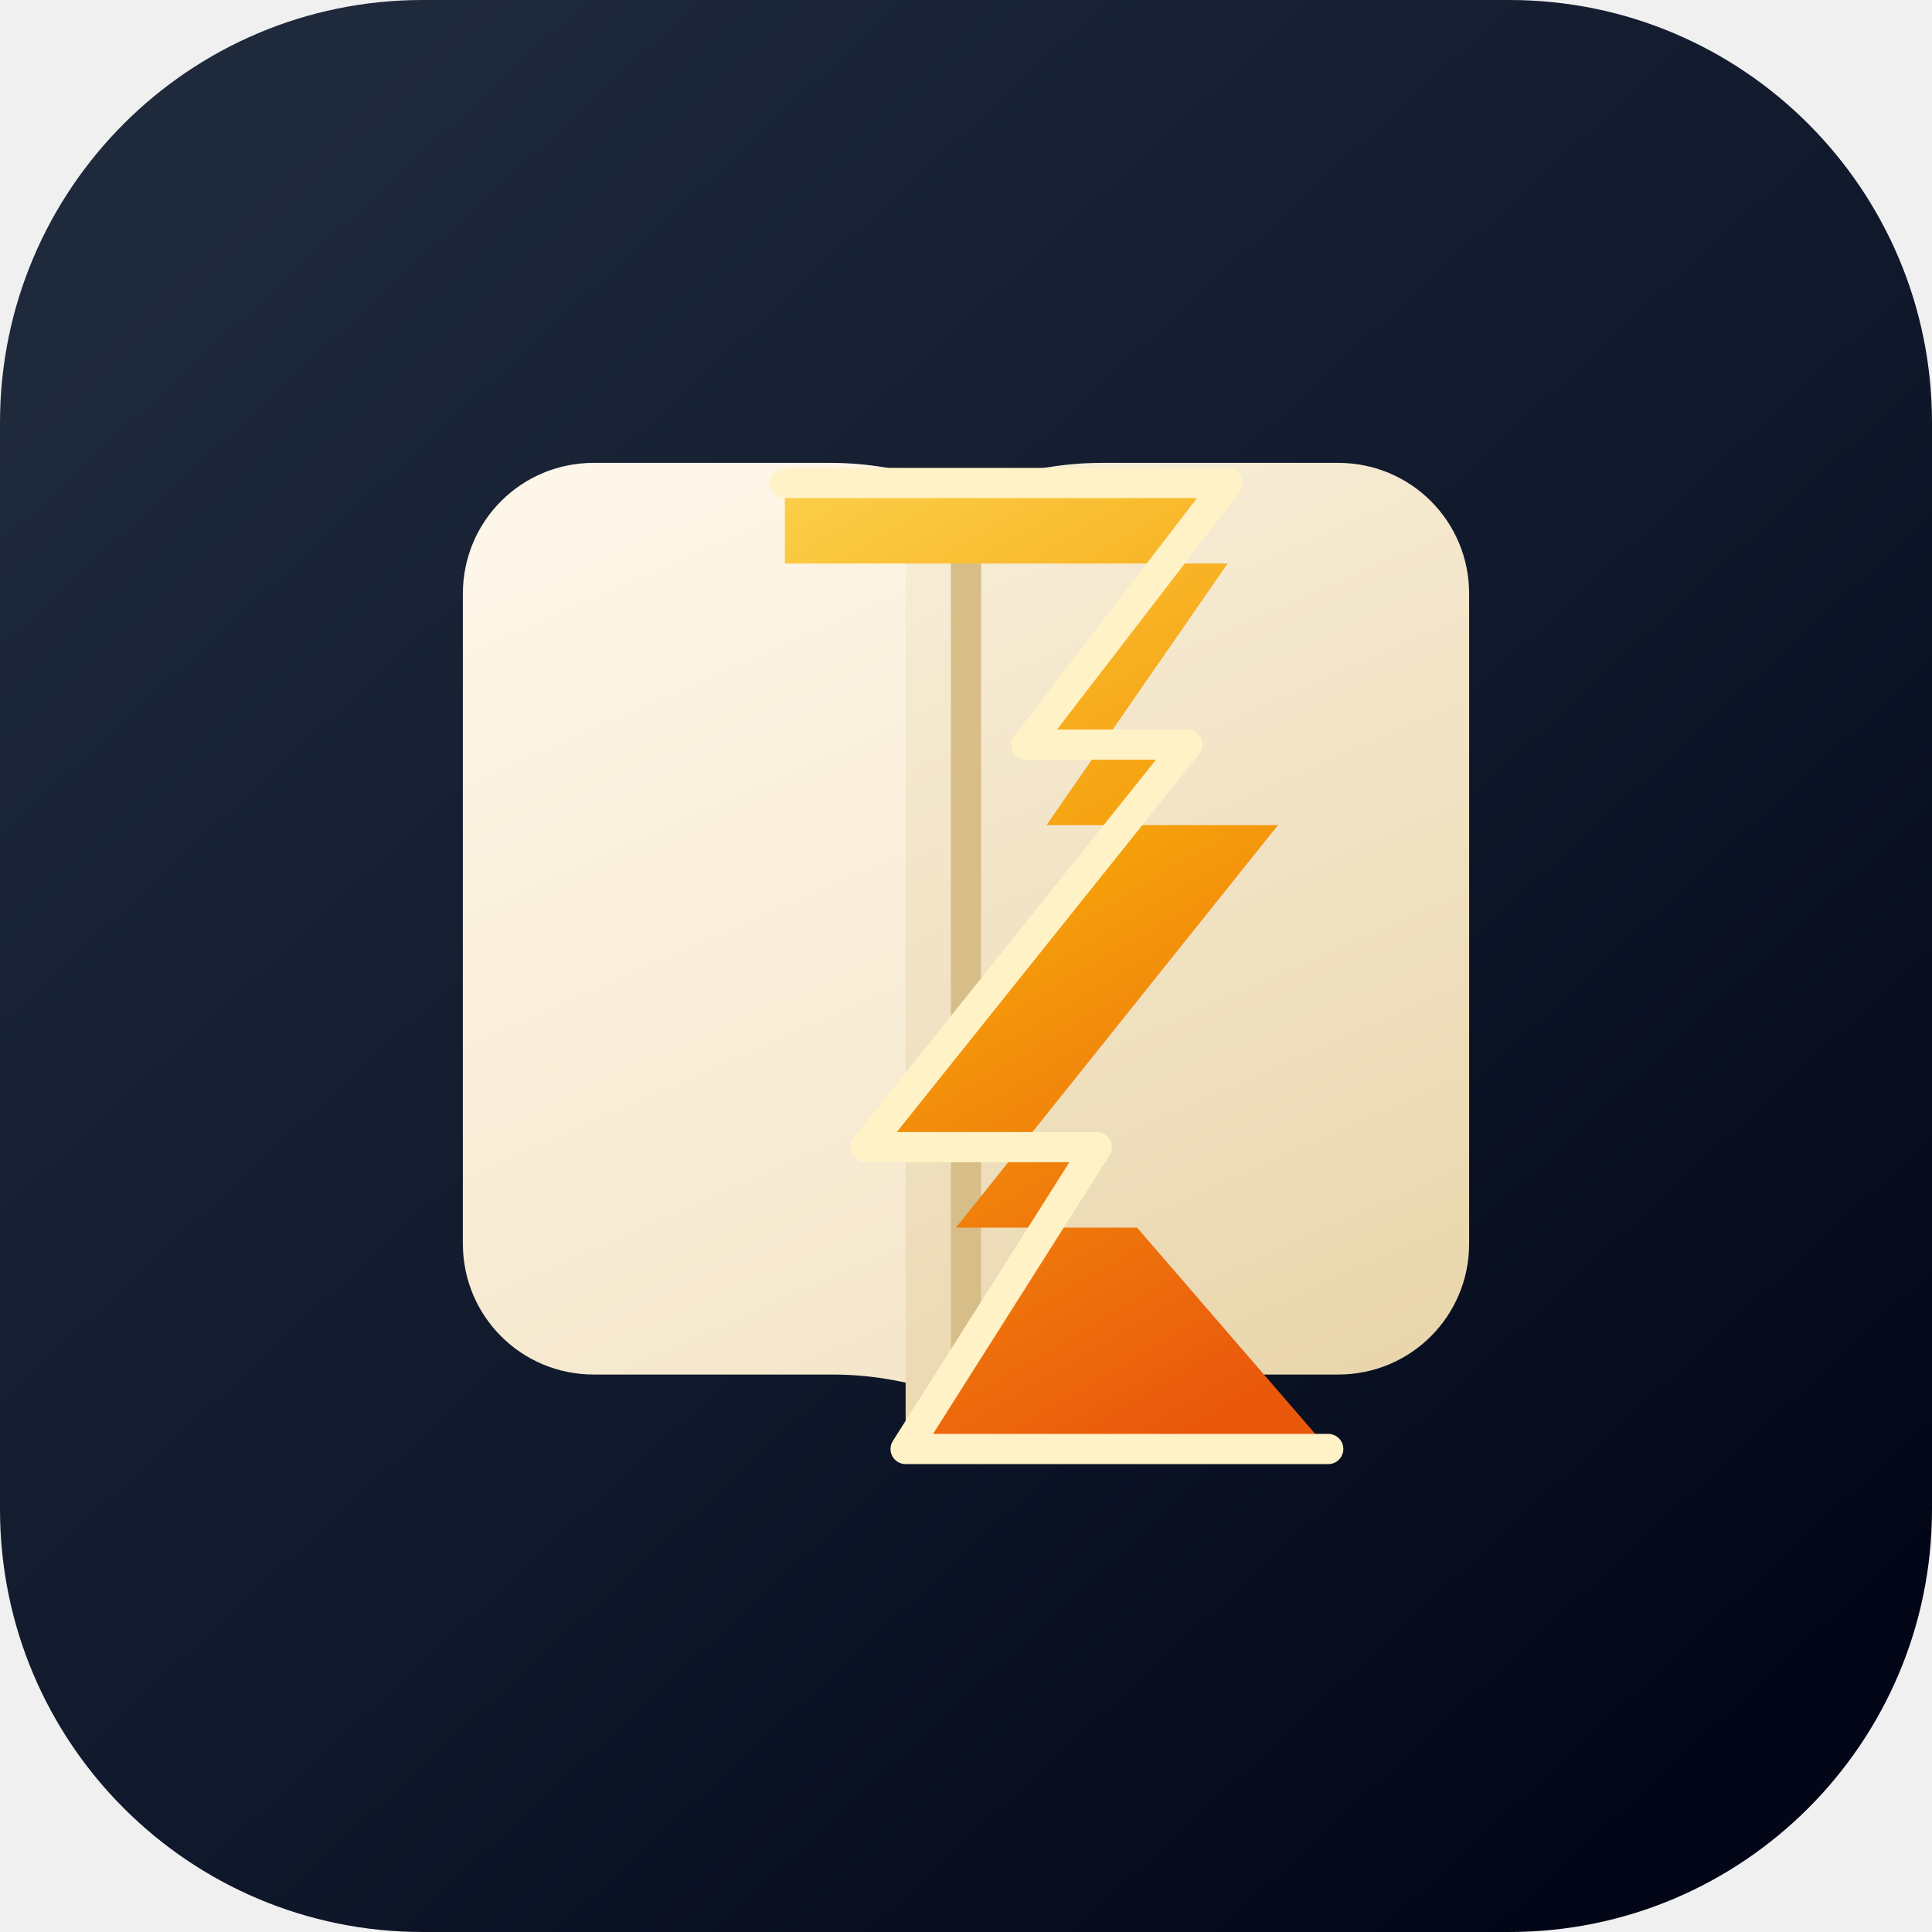
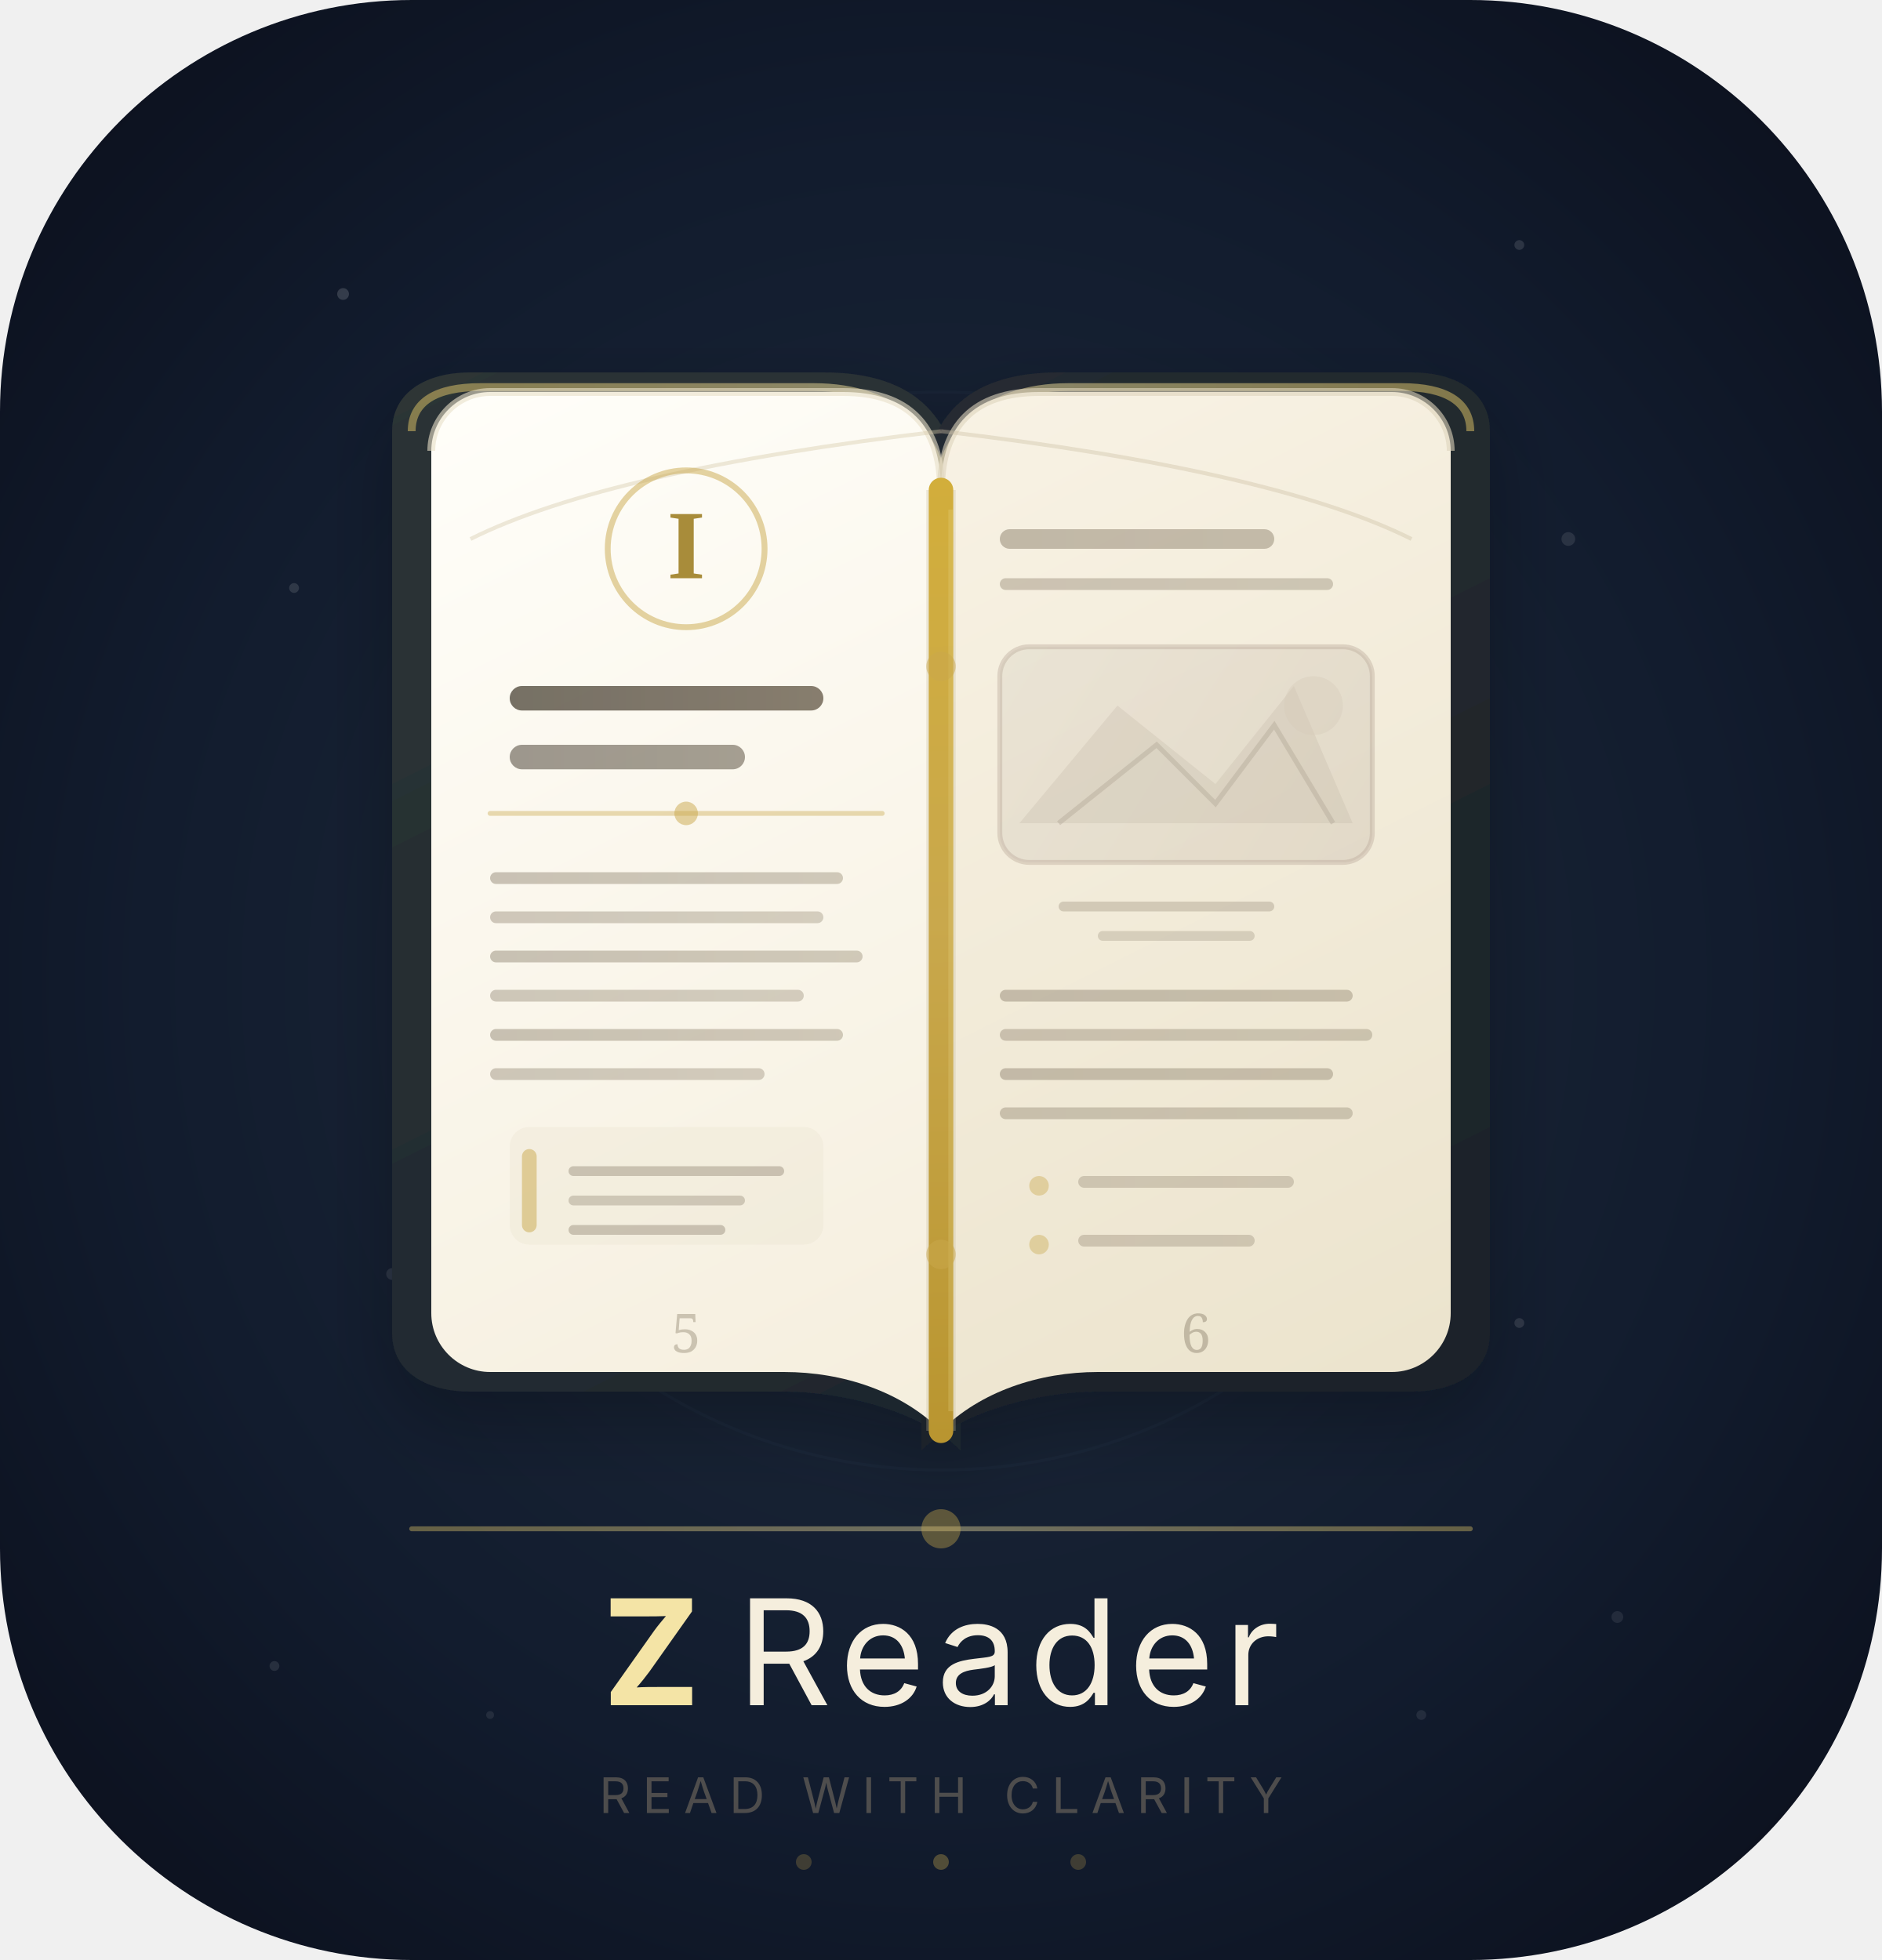
- <svg xmlns="http://www.w3.org/2000/svg" viewBox="0 0 192 192" fill="none">
+ <svg xmlns="http://www.w3.org/2000/svg" viewBox="0 0 192 200" fill="none">
  <defs>
-     <linearGradient id="bg" x1="24" y1="18" x2="170" y2="176" gradientUnits="userSpaceOnUse">
-       <stop offset="0" stop-color="#1E293B" />
-       <stop offset="0.58" stop-color="#0F172A" />
-       <stop offset="1" stop-color="#020617" />
+     <radialGradient id="bgRadial" cx="50%" cy="50%" r="70%">
+       <stop offset="0%" stop-color="#1e2a3a" />
+       <stop offset="60%" stop-color="#121c2e" />
+       <stop offset="100%" stop-color="#0a0e1a" />
+     </radialGradient>
+     <radialGradient id="ambientGlow" cx="50%" cy="48%" r="40%">
+       <stop offset="0%" stop-color="#2a3a5a" stop-opacity="0.3" />
+       <stop offset="100%" stop-color="#2a3a5a" stop-opacity="0" />
+     </radialGradient>
+     <linearGradient id="coverLeft" x1="40" y1="38" x2="96" y2="150" gradientUnits="userSpaceOnUse">
+       <stop offset="0%" stop-color="#2d3436" />
+       <stop offset="100%" stop-color="#1e272e" />
    </linearGradient>
-     <linearGradient id="paperLeft" x1="46" y1="42" x2="92" y2="146" gradientUnits="userSpaceOnUse">
-       <stop offset="0" stop-color="#FFF8EC" />
-       <stop offset="1" stop-color="#F3E5C8" />
+     <linearGradient id="coverRight" x1="96" y1="38" x2="152" y2="150" gradientUnits="userSpaceOnUse">
+       <stop offset="0%" stop-color="#252c30" />
+       <stop offset="100%" stop-color="#1a2228" />
    </linearGradient>
-     <linearGradient id="paperRight" x1="100" y1="42" x2="146" y2="146" gradientUnits="userSpaceOnUse">
-       <stop offset="0" stop-color="#F8EED9" />
-       <stop offset="1" stop-color="#E7D3A7" />
+     <linearGradient id="pageLeft" x1="44" y1="42" x2="96" y2="146" gradientUnits="userSpaceOnUse">
+       <stop offset="0%" stop-color="#fffef9" />
+       <stop offset="100%" stop-color="#f5eedd" />
    </linearGradient>
-     <linearGradient id="ribbon" x1="72" y1="48" x2="125" y2="138" gradientUnits="userSpaceOnUse">
-       <stop offset="0" stop-color="#FCD34D" />
-       <stop offset="0.5" stop-color="#F59E0B" />
-       <stop offset="1" stop-color="#EA580C" />
+     <linearGradient id="pageRight" x1="96" y1="42" x2="148" y2="146" gradientUnits="userSpaceOnUse">
+       <stop offset="0%" stop-color="#f8f2e4" />
+       <stop offset="100%" stop-color="#ebe3cc" />
    </linearGradient>
+     <linearGradient id="spine" x1="94" y1="38" x2="98" y2="150" gradientUnits="userSpaceOnUse">
+       <stop offset="0%" stop-color="#d4af37" />
+       <stop offset="50%" stop-color="#c9a84c" />
+       <stop offset="100%" stop-color="#b8942e" />
+     </linearGradient>
+     <linearGradient id="goldAccent" x1="0" y1="0" x2="192" y2="0" gradientUnits="userSpaceOnUse">
+       <stop offset="0%" stop-color="#d4af37" />
+       <stop offset="50%" stop-color="#f4e4a6" />
+       <stop offset="100%" stop-color="#d4af37" />
+     </linearGradient>
+     <linearGradient id="headingText" x1="52" y1="0" x2="90" y2="0" gradientUnits="userSpaceOnUse">
+       <stop offset="0%" stop-color="#3d3528" />
+       <stop offset="100%" stop-color="#5a4d3a" />
+     </linearGradient>
+     <linearGradient id="bodyText" x1="50" y1="0" x2="92" y2="0" gradientUnits="userSpaceOnUse">
+       <stop offset="0%" stop-color="#8a7e6b" />
+       <stop offset="100%" stop-color="#a09580" />
+     </linearGradient>
+     <linearGradient id="bodyTextRight" x1="100" y1="0" x2="142" y2="0" gradientUnits="userSpaceOnUse">
+       <stop offset="0%" stop-color="#8a7e6b" />
+       <stop offset="100%" stop-color="#958a75" />
+     </linearGradient>
+     <linearGradient id="imageGrad" x1="102" y1="68" x2="140" y2="92" gradientUnits="userSpaceOnUse">
+       <stop offset="0%" stop-color="#d6cec0" />
+       <stop offset="100%" stop-color="#c4b8a8" />
+     </linearGradient>
+     <filter id="dropShadow" x="-5%" y="-5%" width="115%" height="115%">
+       <feDropShadow dx="0" dy="3" stdDeviation="4" flood-color="#000" flood-opacity="0.25" />
+     </filter>
+     <filter id="softGlow" x="-20%" y="-20%" width="140%" height="140%">
+       <feGaussianBlur stdDeviation="1" result="blur" />
+       <feComposite in="SourceGraphic" in2="blur" operator="over" />
+     </filter>
+     <filter id="bookGlow">
+       <feGaussianBlur stdDeviation="6" result="blur" />
+       <feComponentTransfer>
+         <feFuncA type="linear" slope="0.15" />
+       </feComponentTransfer>
+       <feComposite operator="over" in="SourceGraphic" />
+     </filter>
+     <clipPath id="pageClipLeft">
+       <path d="M44 46C44 42.7 46.7 40 50 40H86C92.6 40 96 43.4 96 50V146C92 142 86 140 80 140H50C46.7 140 44 137.3 44 134V46Z" />
+     </clipPath>
+     <clipPath id="pageClipRight">
+       <path d="M148 46C148 42.7 145.3 40 142 40H106C99.4 40 96 43.4 96 50V146C100 142 106 140 112 140H142C145.3 140 148 137.3 148 134V46Z" />
+     </clipPath>
  </defs>
-   <rect width="192" height="192" rx="42" fill="url(#bg)" />
-   <path d="M46 59C46 51.8 51.8 46 59 46H82.5C89.9 46 97.1 48.5 102 53V143C97 139 90 136.6 82.7 136.6H59C51.8 136.6 46 130.8 46 123.6V59Z" fill="url(#paperLeft)" />
-   <path d="M146 59C146 51.8 140.2 46 133 46H109.5C102.1 46 94.9 48.5 90 53V143C95 139 102 136.6 109.3 136.6H133C140.2 136.6 146 130.8 146 123.6V59Z" fill="url(#paperRight)" />
-   <path d="M96 53V143" stroke="#D7BE88" stroke-width="3" stroke-linecap="round" />
-   <path d="M78 48H122L102 74H118L86 114H109L90 144H132L113 122H95L127 82H104L122 56H78V48Z" fill="url(#ribbon)" />
-   <path d="M78 48H122L102 74H118L86 114H109L90 144H132" stroke="#FFF2C7" stroke-width="3" stroke-linejoin="round" stroke-linecap="round" />
+   <rect width="192" height="200" rx="42" fill="url(#bgRadial)" />
+   <ellipse cx="96" cy="96" rx="68" ry="58" fill="url(#ambientGlow)" />
+   <circle cx="35" cy="30" r="0.6" fill="#ffffff" opacity="0.15" />
+   <circle cx="155" cy="25" r="0.5" fill="#ffffff" opacity="0.12" />
+   <circle cx="160" cy="55" r="0.7" fill="#ffffff" opacity="0.1" />
+   <circle cx="30" cy="60" r="0.5" fill="#ffffff" opacity="0.12" />
+   <circle cx="40" cy="130" r="0.6" fill="#ffffff" opacity="0.1" />
+   <circle cx="155" cy="135" r="0.5" fill="#ffffff" opacity="0.12" />
+   <circle cx="165" cy="165" r="0.6" fill="#ffffff" opacity="0.08" />
+   <circle cx="28" cy="170" r="0.5" fill="#ffffff" opacity="0.1" />
+   <circle cx="50" cy="175" r="0.4" fill="#ffffff" opacity="0.08" />
+   <circle cx="145" cy="175" r="0.5" fill="#ffffff" opacity="0.08" />
+   <circle cx="96" cy="95" r="55" stroke="#4a6a8a" stroke-width="0.3" opacity="0.06" />
+   <circle cx="96" cy="95" r="42" stroke="#4a6a8a" stroke-width="0.3" opacity="0.04" />
+   <circle cx="96" cy="95" r="30" stroke="#4a6a8a" stroke-width="0.3" opacity="0.03" />
+   <g filter="url(#dropShadow)">
+     <path d="M40 44C40 40 43.5 38 48 38H84C93.4 38 98 42.6 98 52V148C94 144 86 142 80 142H48C43.5 142 40 140 40 136V44Z" fill="url(#coverLeft)" />
+     <path d="M152 44C152 40 148.5 38 144 38H108C98.6 38 94 42.6 94 52V148C98 144 106 142 112 142H144C148.5 142 152 140 152 136V44Z" fill="url(#coverRight)" />
+   </g>
+   <path d="M42 44C42 41 44.5 39.5 49 39.5H83C91.6 39.5 96.5 44.4 96.5 52" stroke="url(#goldAccent)" stroke-width="0.8" opacity="0.5" />
+   <path d="M150 44C150 41 147.5 39.5 143 39.5H109C100.4 39.5 95.5 44.4 95.5 52" stroke="url(#goldAccent)" stroke-width="0.8" opacity="0.5" />
+   <path d="M44 46C44 42.7 46.7 40 50 40H86C92.6 40 96 43.4 96 50V146C92 142 86 140 80 140H50C46.7 140 44 137.3 44 134V46Z" fill="url(#pageLeft)" />
+   <path d="M148 46C148 42.7 145.3 40 142 40H106C99.4 40 96 43.4 96 50V146C100 142 106 140 112 140H142C145.3 140 148 137.3 148 134V46Z" fill="url(#pageRight)" />
+   <path d="M96 50V146" stroke="#c4b898" stroke-width="3" opacity="0.3" />
+   <path d="M96 50V146" stroke="#a89878" stroke-width="1" opacity="0.2" />
+   <path d="M44 46C44 42.7 46.7 40 50 40H86C92.6 40 96 43.4 96 50" stroke="#e8dfc8" stroke-width="0.8" opacity="0.6" />
+   <path d="M148 46C148 42.7 145.3 40 142 40H106C99.4 40 96 43.4 96 50" stroke="#ddd4bc" stroke-width="0.8" opacity="0.6" />
+   <path d="M48 55 Q62 48 96 44" stroke="#d4c8a8" stroke-width="0.4" opacity="0.4" />
+   <path d="M144 55 Q130 48 96 44" stroke="#ccc0a4" stroke-width="0.4" opacity="0.4" />
+   <g clip-path="url(#pageClipLeft)">
+     <circle cx="70" cy="56" r="8" fill="none" stroke="#c9a84c" stroke-width="0.6" opacity="0.5" />
+     <text x="70" y="59" text-anchor="middle" font-family="Georgia, 'Times New Roman', serif" font-size="10" font-weight="bold" fill="#a88c3a">I</text>
+     <rect x="52" y="70" width="32" height="2.5" rx="1.25" fill="url(#headingText)" opacity="0.7" />
+     <rect x="52" y="76" width="24" height="2.5" rx="1.25" fill="url(#headingText)" opacity="0.5" />
+     <line x1="50" y1="83" x2="90" y2="83" stroke="#c9a84c" stroke-width="0.5" opacity="0.4" stroke-linecap="round" />
+     <circle cx="70" cy="83" r="1.2" fill="#c9a84c" opacity="0.5" />
+     <rect x="50" y="89" width="36" height="1.2" rx="0.6" fill="url(#bodyText)" opacity="0.45" />
+     <rect x="50" y="93" width="34" height="1.2" rx="0.6" fill="url(#bodyText)" opacity="0.4" />
+     <rect x="50" y="97" width="38" height="1.2" rx="0.6" fill="url(#bodyText)" opacity="0.45" />
+     <rect x="50" y="101" width="32" height="1.2" rx="0.6" fill="url(#bodyText)" opacity="0.4" />
+     <rect x="50" y="105" width="36" height="1.2" rx="0.6" fill="url(#bodyText)" opacity="0.45" />
+     <rect x="50" y="109" width="28" height="1.2" rx="0.6" fill="url(#bodyText)" opacity="0.4" />
+     <rect x="52" y="115" width="32" height="12" rx="2" fill="#e8e0cc" opacity="0.3" />
+     <line x1="54" y1="118" x2="54" y2="125" stroke="#c9a84c" stroke-width="1.5" stroke-linecap="round" opacity="0.5" />
+     <rect x="58" y="119" width="22" height="1" rx="0.5" fill="#8a7e6b" opacity="0.4" />
+     <rect x="58" y="122" width="18" height="1" rx="0.5" fill="#8a7e6b" opacity="0.35" />
+     <rect x="58" y="125" width="16" height="1" rx="0.5" fill="#8a7e6b" opacity="0.4" />
+     <text x="70" y="138" text-anchor="middle" font-family="Georgia, serif" font-size="5.5" fill="#a09580" opacity="0.5">5</text>
+   </g>
+   <g clip-path="url(#pageClipRight)">
+     <rect x="102" y="54" width="28" height="2" rx="1" fill="url(#bodyTextRight)" opacity="0.5" />
+     <rect x="102" y="59" width="34" height="1.2" rx="0.6" fill="url(#bodyTextRight)" opacity="0.4" />
+     <rect x="102" y="66" width="38" height="22" rx="3" fill="url(#imageGrad)" opacity="0.35" />
+     <rect x="102" y="66" width="38" height="22" rx="3" fill="none" stroke="#b8a898" stroke-width="0.5" opacity="0.4" />
+     <path d="M104 84 L114 72 L124 80 L132 70 L138 84 Z" fill="#c4b8a8" opacity="0.3" />
+     <circle cx="134" cy="72" r="3" fill="#d4c8b8" opacity="0.35" />
+     <path d="M108 84 L118 76 L124 82 L130 74 L136 84" stroke="#b0a494" stroke-width="0.5" fill="none" opacity="0.4" />
+     <rect x="108" y="92" width="22" height="1" rx="0.5" fill="#958a75" opacity="0.35" />
+     <rect x="112" y="95" width="16" height="1" rx="0.5" fill="#958a75" opacity="0.3" />
+     <rect x="102" y="101" width="36" height="1.2" rx="0.6" fill="url(#bodyTextRight)" opacity="0.45" />
+     <rect x="102" y="105" width="38" height="1.2" rx="0.6" fill="url(#bodyTextRight)" opacity="0.4" />
+     <rect x="102" y="109" width="34" height="1.2" rx="0.6" fill="url(#bodyTextRight)" opacity="0.45" />
+     <rect x="102" y="113" width="36" height="1.2" rx="0.6" fill="url(#bodyTextRight)" opacity="0.4" />
+     <circle cx="106" cy="121" r="1" fill="#c9a84c" opacity="0.4" />
+     <rect x="110" y="120" width="22" height="1.2" rx="0.6" fill="url(#bodyTextRight)" opacity="0.35" />
+     <circle cx="106" cy="127" r="1" fill="#c9a84c" opacity="0.4" />
+     <rect x="110" y="126" width="18" height="1.2" rx="0.6" fill="url(#bodyTextRight)" opacity="0.35" />
+     <text x="122" y="138" text-anchor="middle" font-family="Georgia, serif" font-size="5.5" fill="#958a75" opacity="0.5">6</text>
+   </g>
+   <path d="M96 50V146" stroke="url(#spine)" stroke-width="2.5" stroke-linecap="round" />
+   <path d="M97 52V144" stroke="#e8d888" stroke-width="0.5" opacity="0.25" />
+   <circle cx="96" cy="68" r="1.5" fill="#c9a84c" opacity="0.5" />
+   <circle cx="96" cy="128" r="1.5" fill="#c9a84c" opacity="0.5" />
+   <line x1="42" y1="156" x2="150" y2="156" stroke="url(#goldAccent)" stroke-width="0.5" stroke-linecap="round" opacity="0.4" />
+   <circle cx="96" cy="156" r="2" fill="#c9a84c" opacity="0.4" />
+   <text x="96" y="174" text-anchor="middle" font-family="system-ui, -apple-system, sans-serif" font-size="15" font-weight="600" fill="#f5eedd" letter-spacing="1">
+     <tspan fill="#f4e4a6" font-weight="700">Z</tspan>
+     <tspan fill="#f5eedd" font-weight="400"> Reader</tspan>
+   </text>
+   <text x="96" y="185" text-anchor="middle" font-family="system-ui, -apple-system, sans-serif" font-size="5" fill="#8a7e6b" letter-spacing="1.2" opacity="0.5">
+     READ WITH CLARITY
+   </text>
+   <circle cx="82" cy="190" r="0.8" fill="#c9a84c" opacity="0.25" />
+   <circle cx="96" cy="190" r="0.8" fill="#c9a84c" opacity="0.35" />
+   <circle cx="110" cy="190" r="0.8" fill="#c9a84c" opacity="0.25" />
</svg>
